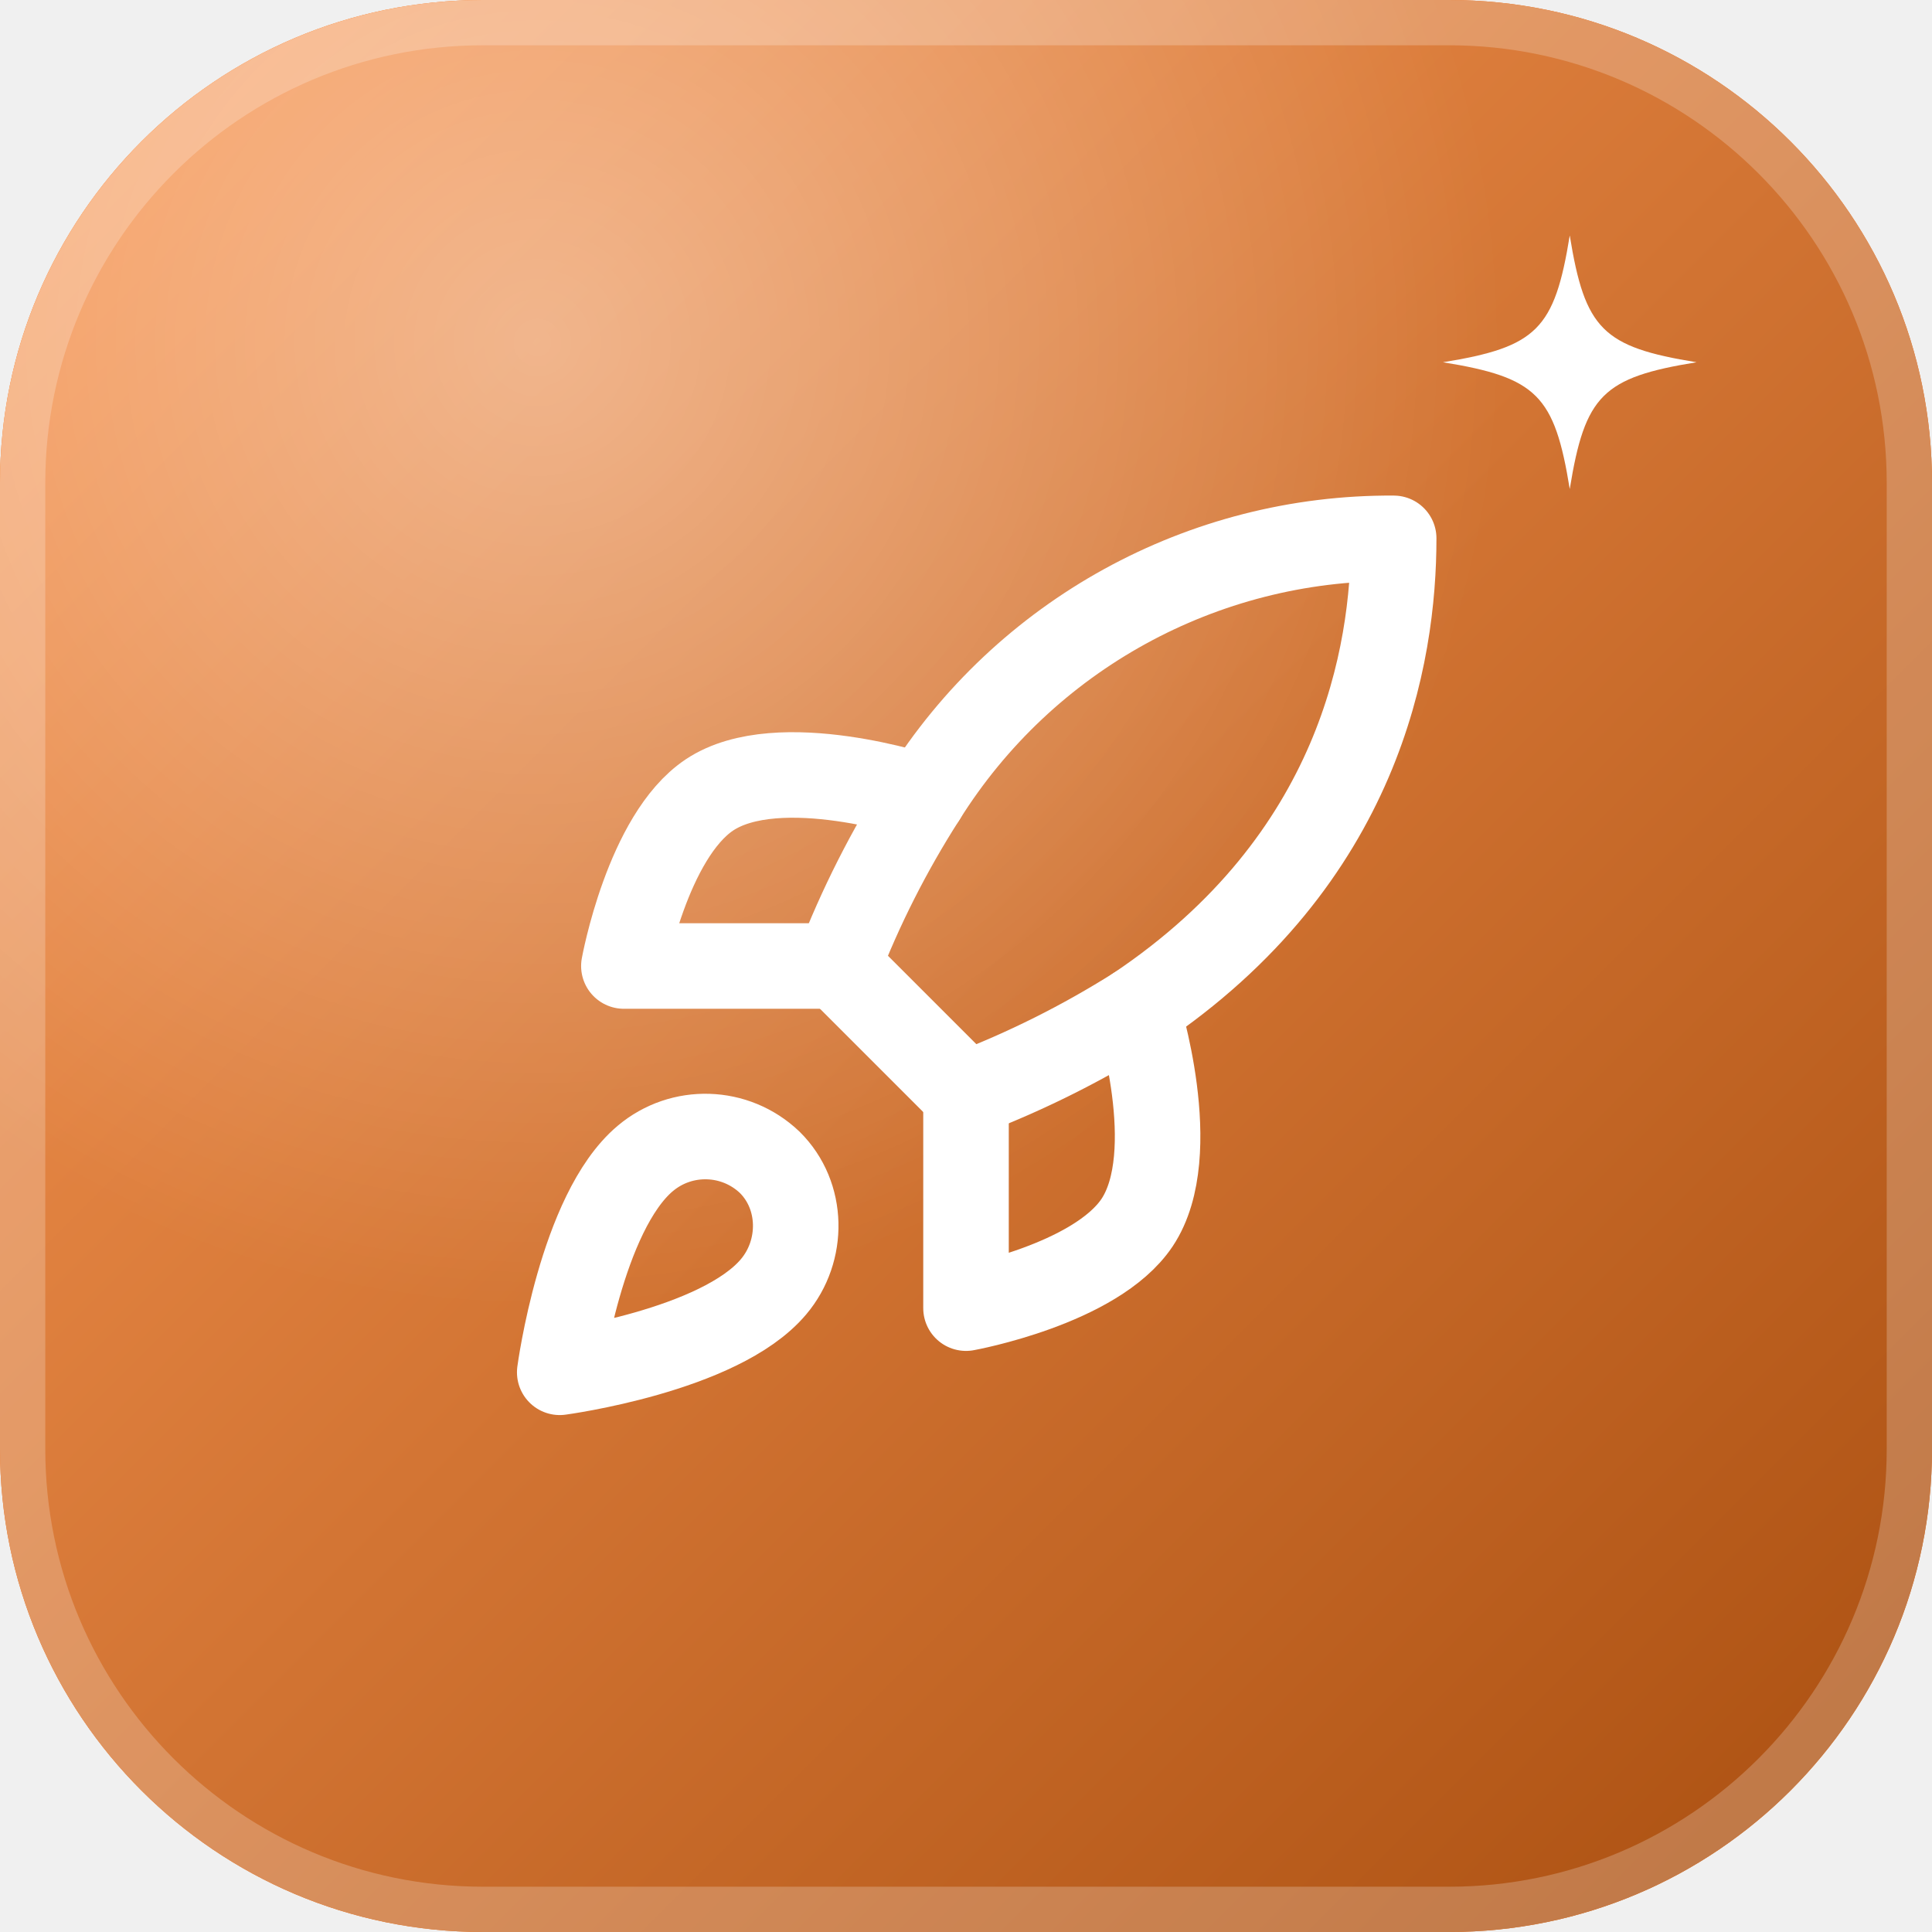
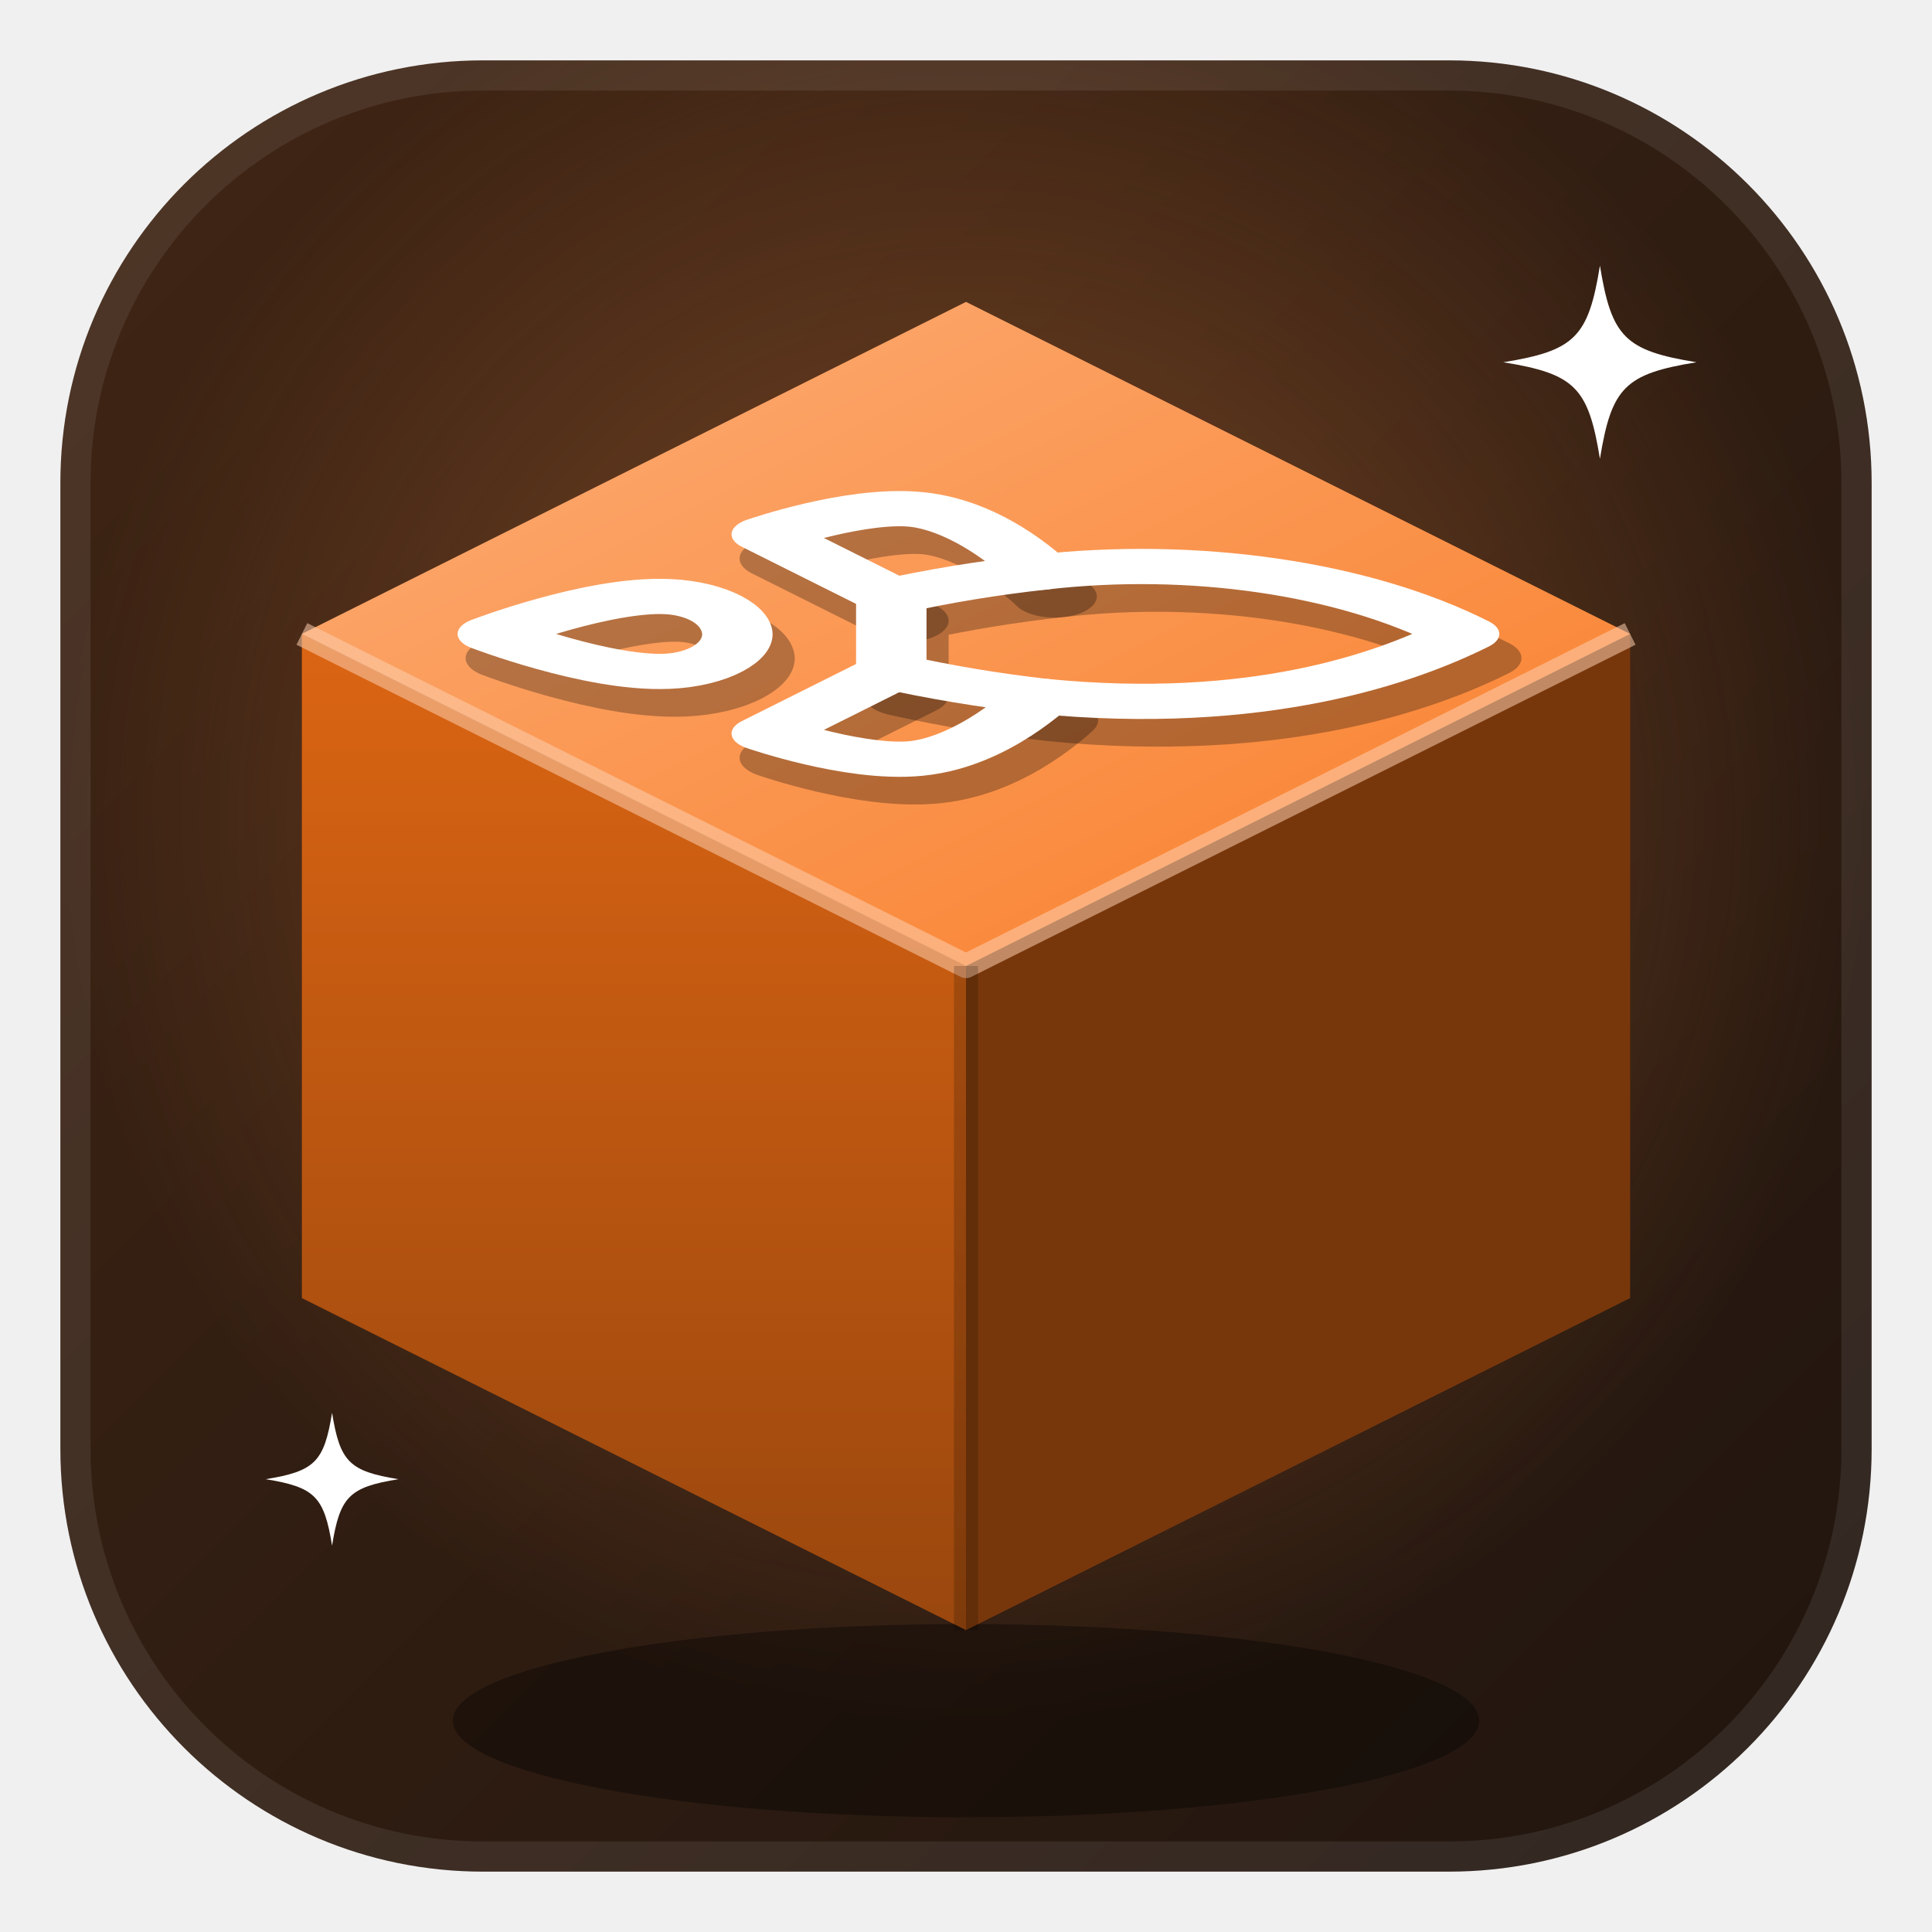
<svg xmlns="http://www.w3.org/2000/svg" viewBox="0 0 64 64" role="img" aria-hidden="true">
  <defs>
-     <linearGradient id="t" x1="0" y1="0" x2="1" y2="1">
-       <stop offset="0" stop-color="#fb9a57" />
-       <stop offset="1" stop-color="#a94e0f" />
+     <linearGradient id="bg" x1="0" y1="0" x2="1" y2="1">
+       <stop offset="0" stop-color="#402514" />
+       <stop offset="1" stop-color="#20150f" />
    </linearGradient>
-     <radialGradient id="h" cx=".28" cy=".18" r=".9">
-       <stop offset="0" stop-color="#ffffff" stop-opacity=".38" />
-       <stop offset=".55" stop-color="#ffffff" stop-opacity="0" />
+     <radialGradient id="halo" cx=".5" cy=".42" r=".5">
+       <stop offset="0" stop-color="#fa8f45" stop-opacity=".38" />
+       <stop offset="1" stop-color="#fa8f45" stop-opacity="0" />
    </radialGradient>
+     <linearGradient id="it" x1="0" y1="0" x2="1" y2="1">
+       <stop offset="0" stop-color="#fcae78" />
+       <stop offset="1" stop-color="#f97e29" />
+     </linearGradient>
+     <linearGradient id="il" x1="0" y1="0" x2="0" y2="1">
+       <stop offset="0" stop-color="#db6513" />
+       <stop offset="1" stop-color="#9a470e" />
+     </linearGradient>
+     <linearGradient id="ish" x1="0" y1="0" x2="1" y2="0">
+       <stop offset="0" stop-color="#fff" stop-opacity="0" />
+       <stop offset=".5" stop-color="#fff" stop-opacity=".55" />
+       <stop offset="1" stop-color="#fff" stop-opacity="0" />
+     </linearGradient>
+     <clipPath id="ic">
+       <path d="M32 10 L54 21 L32 32 L10 21 Z" />
+     </clipPath>
  </defs>
-   <style>.g,.o,.w,.s{transform-box:fill-box;transform-origin:50% 50%}@keyframes m{0%,100%{transform:translateY(0)}50%{transform:translateY(-1.6px)}}.g{animation:m 3.2s ease-in-out infinite}@keyframes s{0%,100%{opacity:.35;transform:scale(.55) rotate(0)}50%{opacity:1;transform:scale(1) rotate(45deg)}}.s{animation:s 3s ease-in-out infinite}@media (prefers-reduced-motion:reduce){.g,.o,.w,.s,.g path,.g polyline{animation:none!important}}</style>
-   <rect width="64" height="64" rx="16" fill="#f97316" />
-   <rect width="64" height="64" rx="16" fill="url(#t)" />
-   <rect width="64" height="64" rx="16" fill="url(#h)" />
-   <rect x=".75" y=".75" width="62.5" height="62.5" rx="15.25" fill="none" stroke="#ffffff" stroke-opacity=".22" stroke-width="1.5" />
-   <g transform="translate(15 15) scale(1.4167)">
-     <g class="g" fill="none" stroke="#ffffff" stroke-width="2" stroke-linecap="round" stroke-linejoin="round">
+   <style>.ibob,.ishadow{transform-box:fill-box;transform-origin:50% 50%}@keyframes ib{0%,100%{transform:translateY(0)}50%{transform:translateY(-2.2px)}}@keyframes isd{0%,100%{transform:scaleX(1);opacity:.35}50%{transform:scaleX(.86);opacity:.22}}@keyframes is{0%,55%{transform:translateX(0)}100%{transform:translateX(78px)}}@keyframes ig{0%,100%{opacity:.9}50%{opacity:1}}.ibob{animation:ib 4.2s ease-in-out infinite}.ishadow{animation:isd 4.2s ease-in-out infinite}.ishine{animation:is 5.5s ease-in-out infinite}.iglow{animation:ig 4.2s ease-in-out infinite}.sp{transform-box:fill-box;transform-origin:50% 50%;animation:tw 3.2s ease-in-out infinite}@keyframes tw{0%,100%{opacity:.15;transform:scale(.4) rotate(0)}50%{opacity:.95;transform:scale(1) rotate(45deg)}}@media (prefers-reduced-motion:reduce){*{animation:none!important}}</style>
+   <rect x="2" y="2" width="60" height="60" rx="14" fill="url(#bg)" />
+   <rect x="2" y="2" width="60" height="60" rx="14" fill="url(#halo)" />
+   <rect x="2.5" y="2.5" width="59" height="59" rx="13.5" fill="none" stroke="#fff" stroke-opacity=".08" />
+   <g class="ibob">
+     <ellipse cx="32" cy="57" rx="17" ry="3.2" fill="#000" opacity=".35" class="ishadow" />
+     <path d="M10 21 L32 32 V54 L10 43 Z" fill="url(#il)" />
+     <path d="M54 21 L32 32 V54 L54 43 Z" fill="#78370b" />
+     <path d="M32 10 L54 21 L32 32 L10 21 Z" fill="url(#it)" />
+     <path d="M10 21 L32 32 L54 21" fill="none" stroke="#fdcead" stroke-opacity=".55" stroke-width=".8" stroke-linejoin="round" />
+     <path d="M32 32 V54" stroke="#000" stroke-opacity=".18" stroke-width=".8" />
+     <g clip-path="url(#ic)">
+       <rect class="ishine" x="-14" y="6" width="14" height="30" fill="url(#ish)" transform="skewX(-25)" />
+     </g>
+     <g transform="translate(.5 .8)">
+       <g transform="matrix(0.825 0.4125 -0.825 0.4125 32 11.100)" fill="none" stroke="#000" stroke-opacity=".28" stroke-width="2.4" stroke-linecap="round" stroke-linejoin="round">
+         <path d="M12 15v5s3.03-.55 4-2c1.08-1.62 0-5 0-5" />
+         <path d="M4.5 16.5c-1.5 1.26-2 5-2 5s3.74-.5 5-2c.71-.84.7-2.13-.09-2.91a2.18 2.18 0 0 0-2.91-.09" />
+         <path d="M9 12a22 22 0 0 1 2-3.95A12.88 12.88 0 0 1 22 2c0 2.72-.78 7.5-6 11a22.4 22.4 0 0 1-4 2z" />
+         <path d="M9 12H4s.55-3.03 2-4c1.62-1.08 5 .05 5 .05" />
+       </g>
+     </g>
+     <g class="iglow" transform="matrix(0.825 0.4125 -0.825 0.4125 32 11.100)" fill="none" stroke="#fff" stroke-width="2" stroke-linecap="round" stroke-linejoin="round">
      <path d="M12 15v5s3.03-.55 4-2c1.08-1.62 0-5 0-5" />
      <path d="M4.5 16.5c-1.5 1.26-2 5-2 5s3.74-.5 5-2c.71-.84.7-2.13-.09-2.91a2.18 2.18 0 0 0-2.91-.09" />
      <path d="M9 12a22 22 0 0 1 2-3.95A12.88 12.88 0 0 1 22 2c0 2.72-.78 7.5-6 11a22.4 22.4 0 0 1-4 2z" />
      <path d="M9 12H4s.55-3.03 2-4c1.62-1.08 5 .05 5 .05" />
    </g>
  </g>
-   <g transform="translate(52 12) scale(.42)">
-     <path class="s" d="M0 -10 C1.2 -2.6 2.6 -1.2 10 0 C2.6 1.2 1.2 2.6 0 10 C-1.2 2.6 -2.6 1.2 -10 0 C-2.6 -1.2 -1.2 -2.6 0 -10Z" fill="#ffffff" />
+   <g transform="translate(53 12) scale(.32)">
+     <path class="sp" d="M0 -10 C1.2 -2.6 2.6 -1.2 10 0 C2.6 1.2 1.2 2.6 0 10 C-1.2 2.6 -2.6 1.2 -10 0 C-2.6 -1.2 -1.2 -2.6 0 -10Z" fill="#fff" />
+   </g>
+   <g transform="translate(11 49) scale(.22)">
+     <path class="sp" style="animation-delay:1.4s" d="M0 -10 C1.2 -2.6 2.6 -1.2 10 0 C2.6 1.2 1.2 2.6 0 10 C-1.2 2.6 -2.6 1.2 -10 0 C-2.6 -1.2 -1.2 -2.6 0 -10Z" fill="#fff" />
  </g>
</svg>
